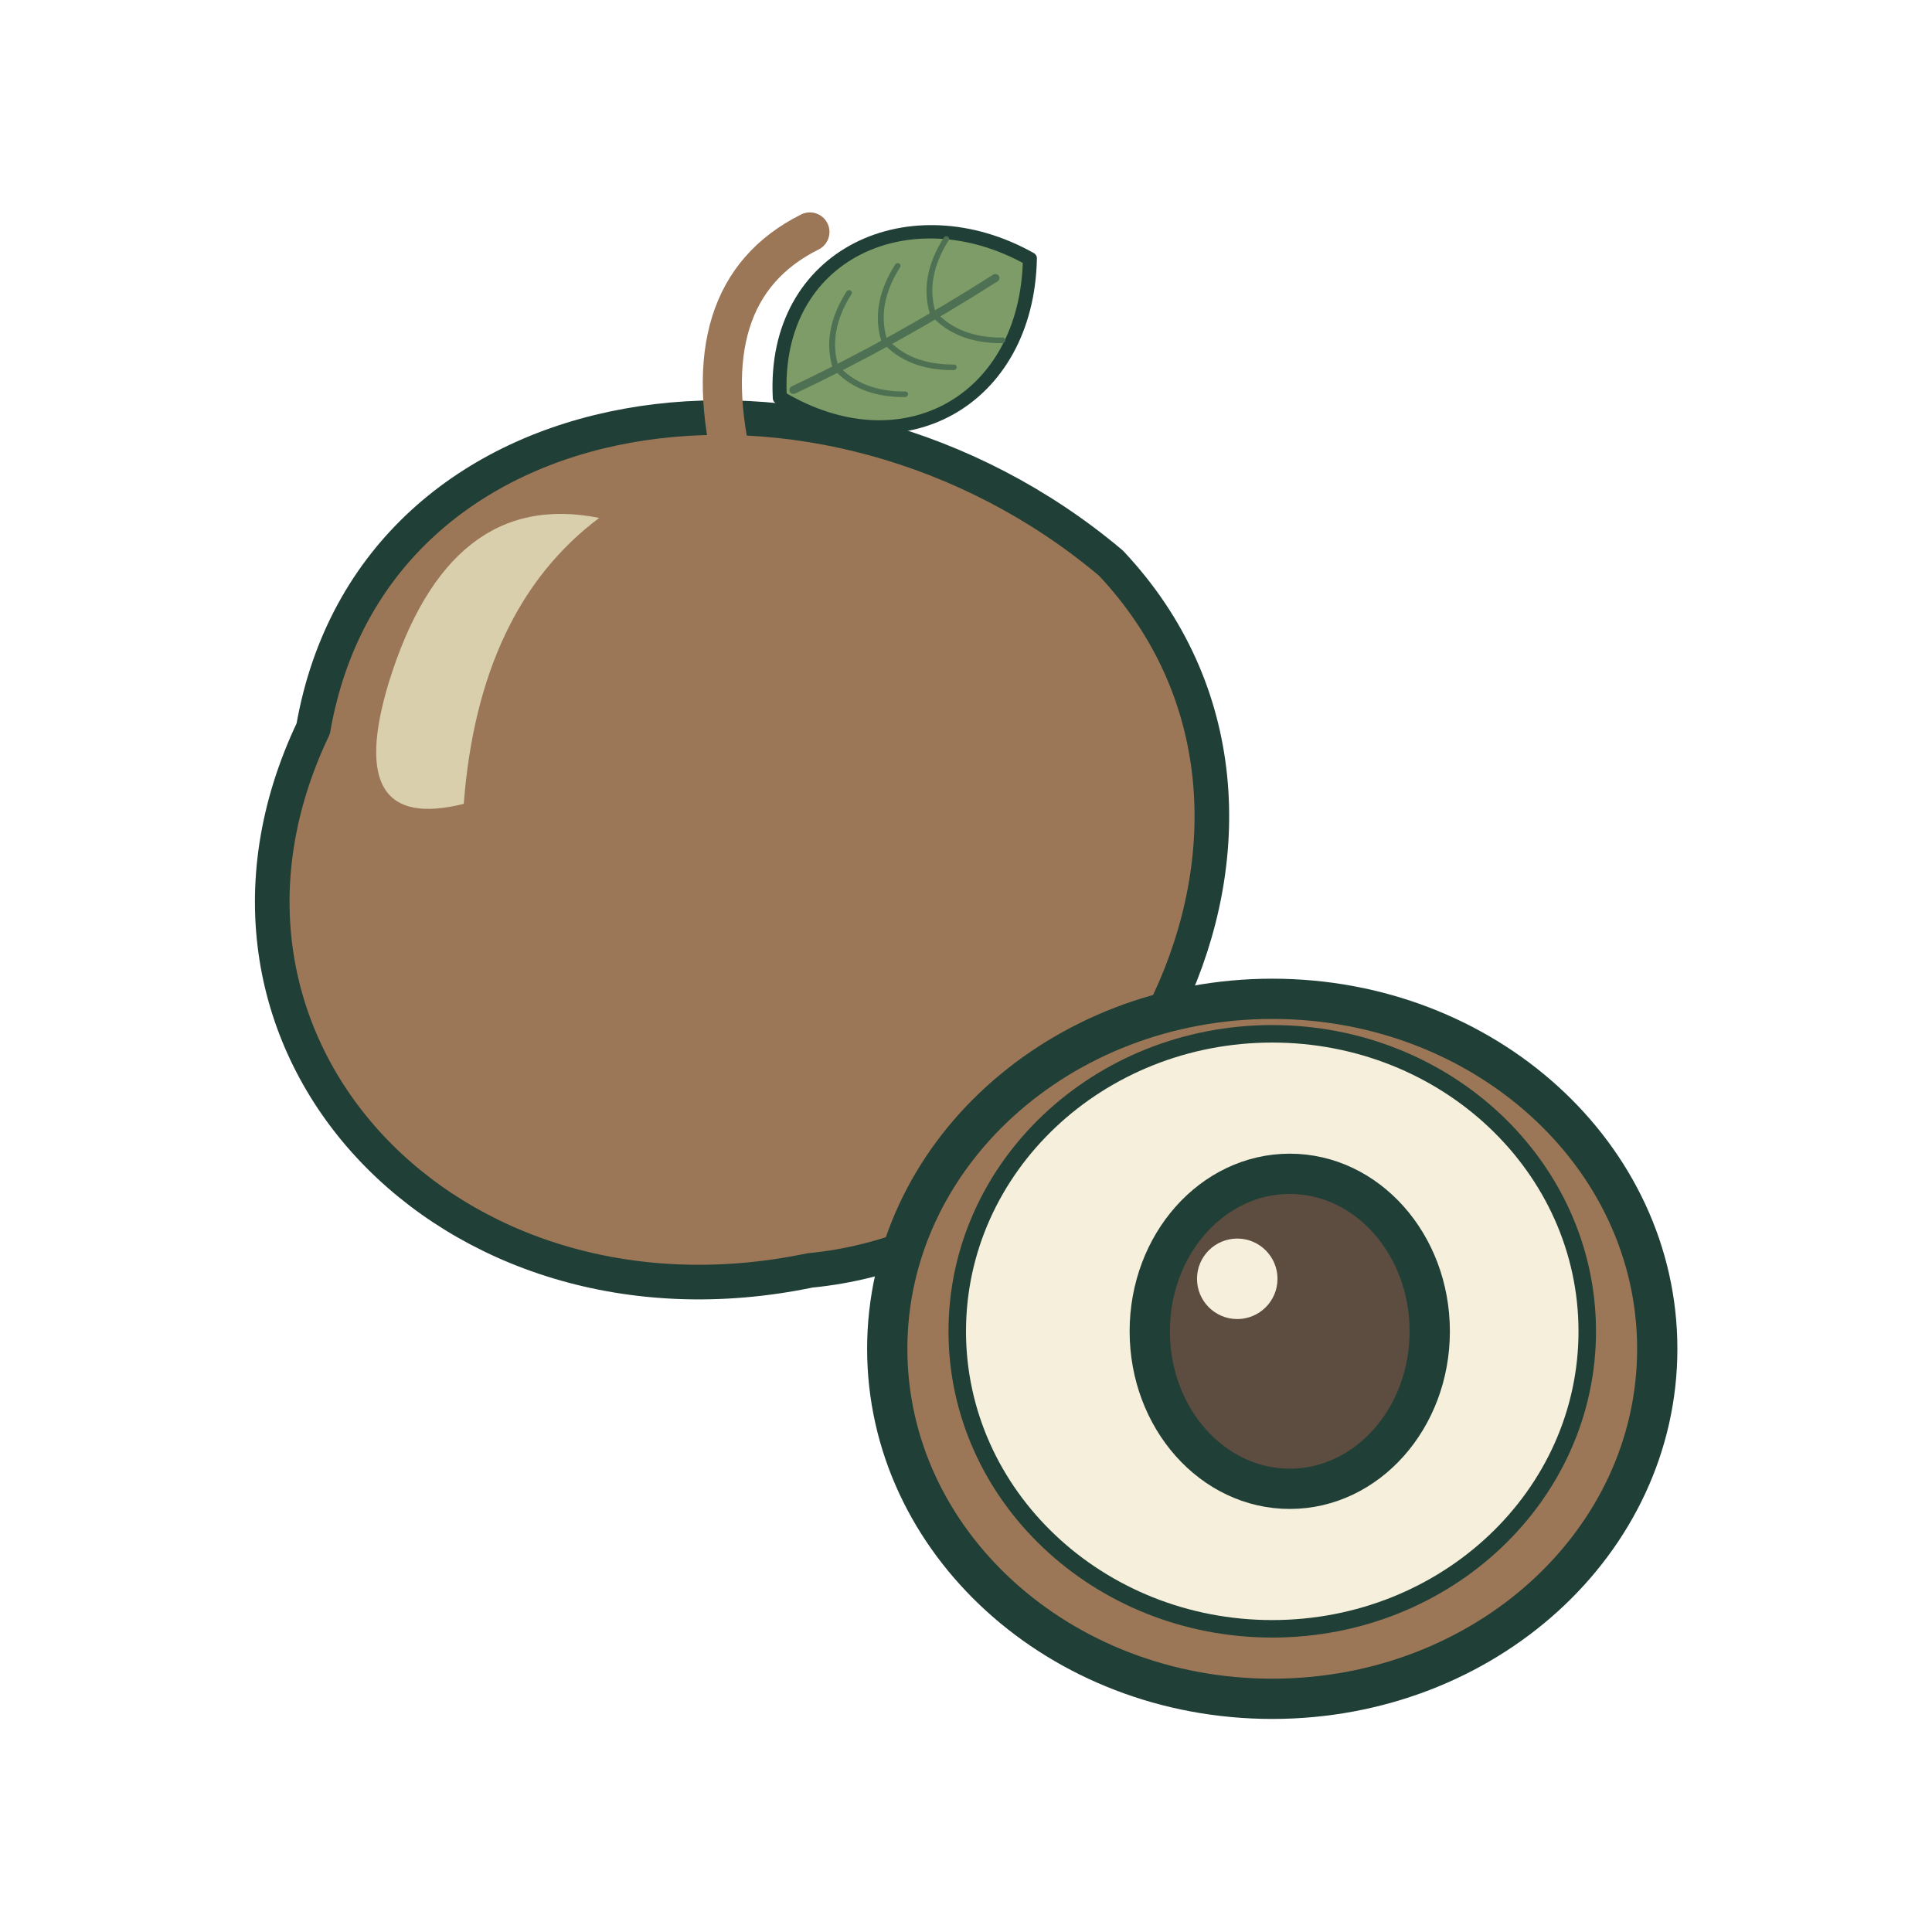
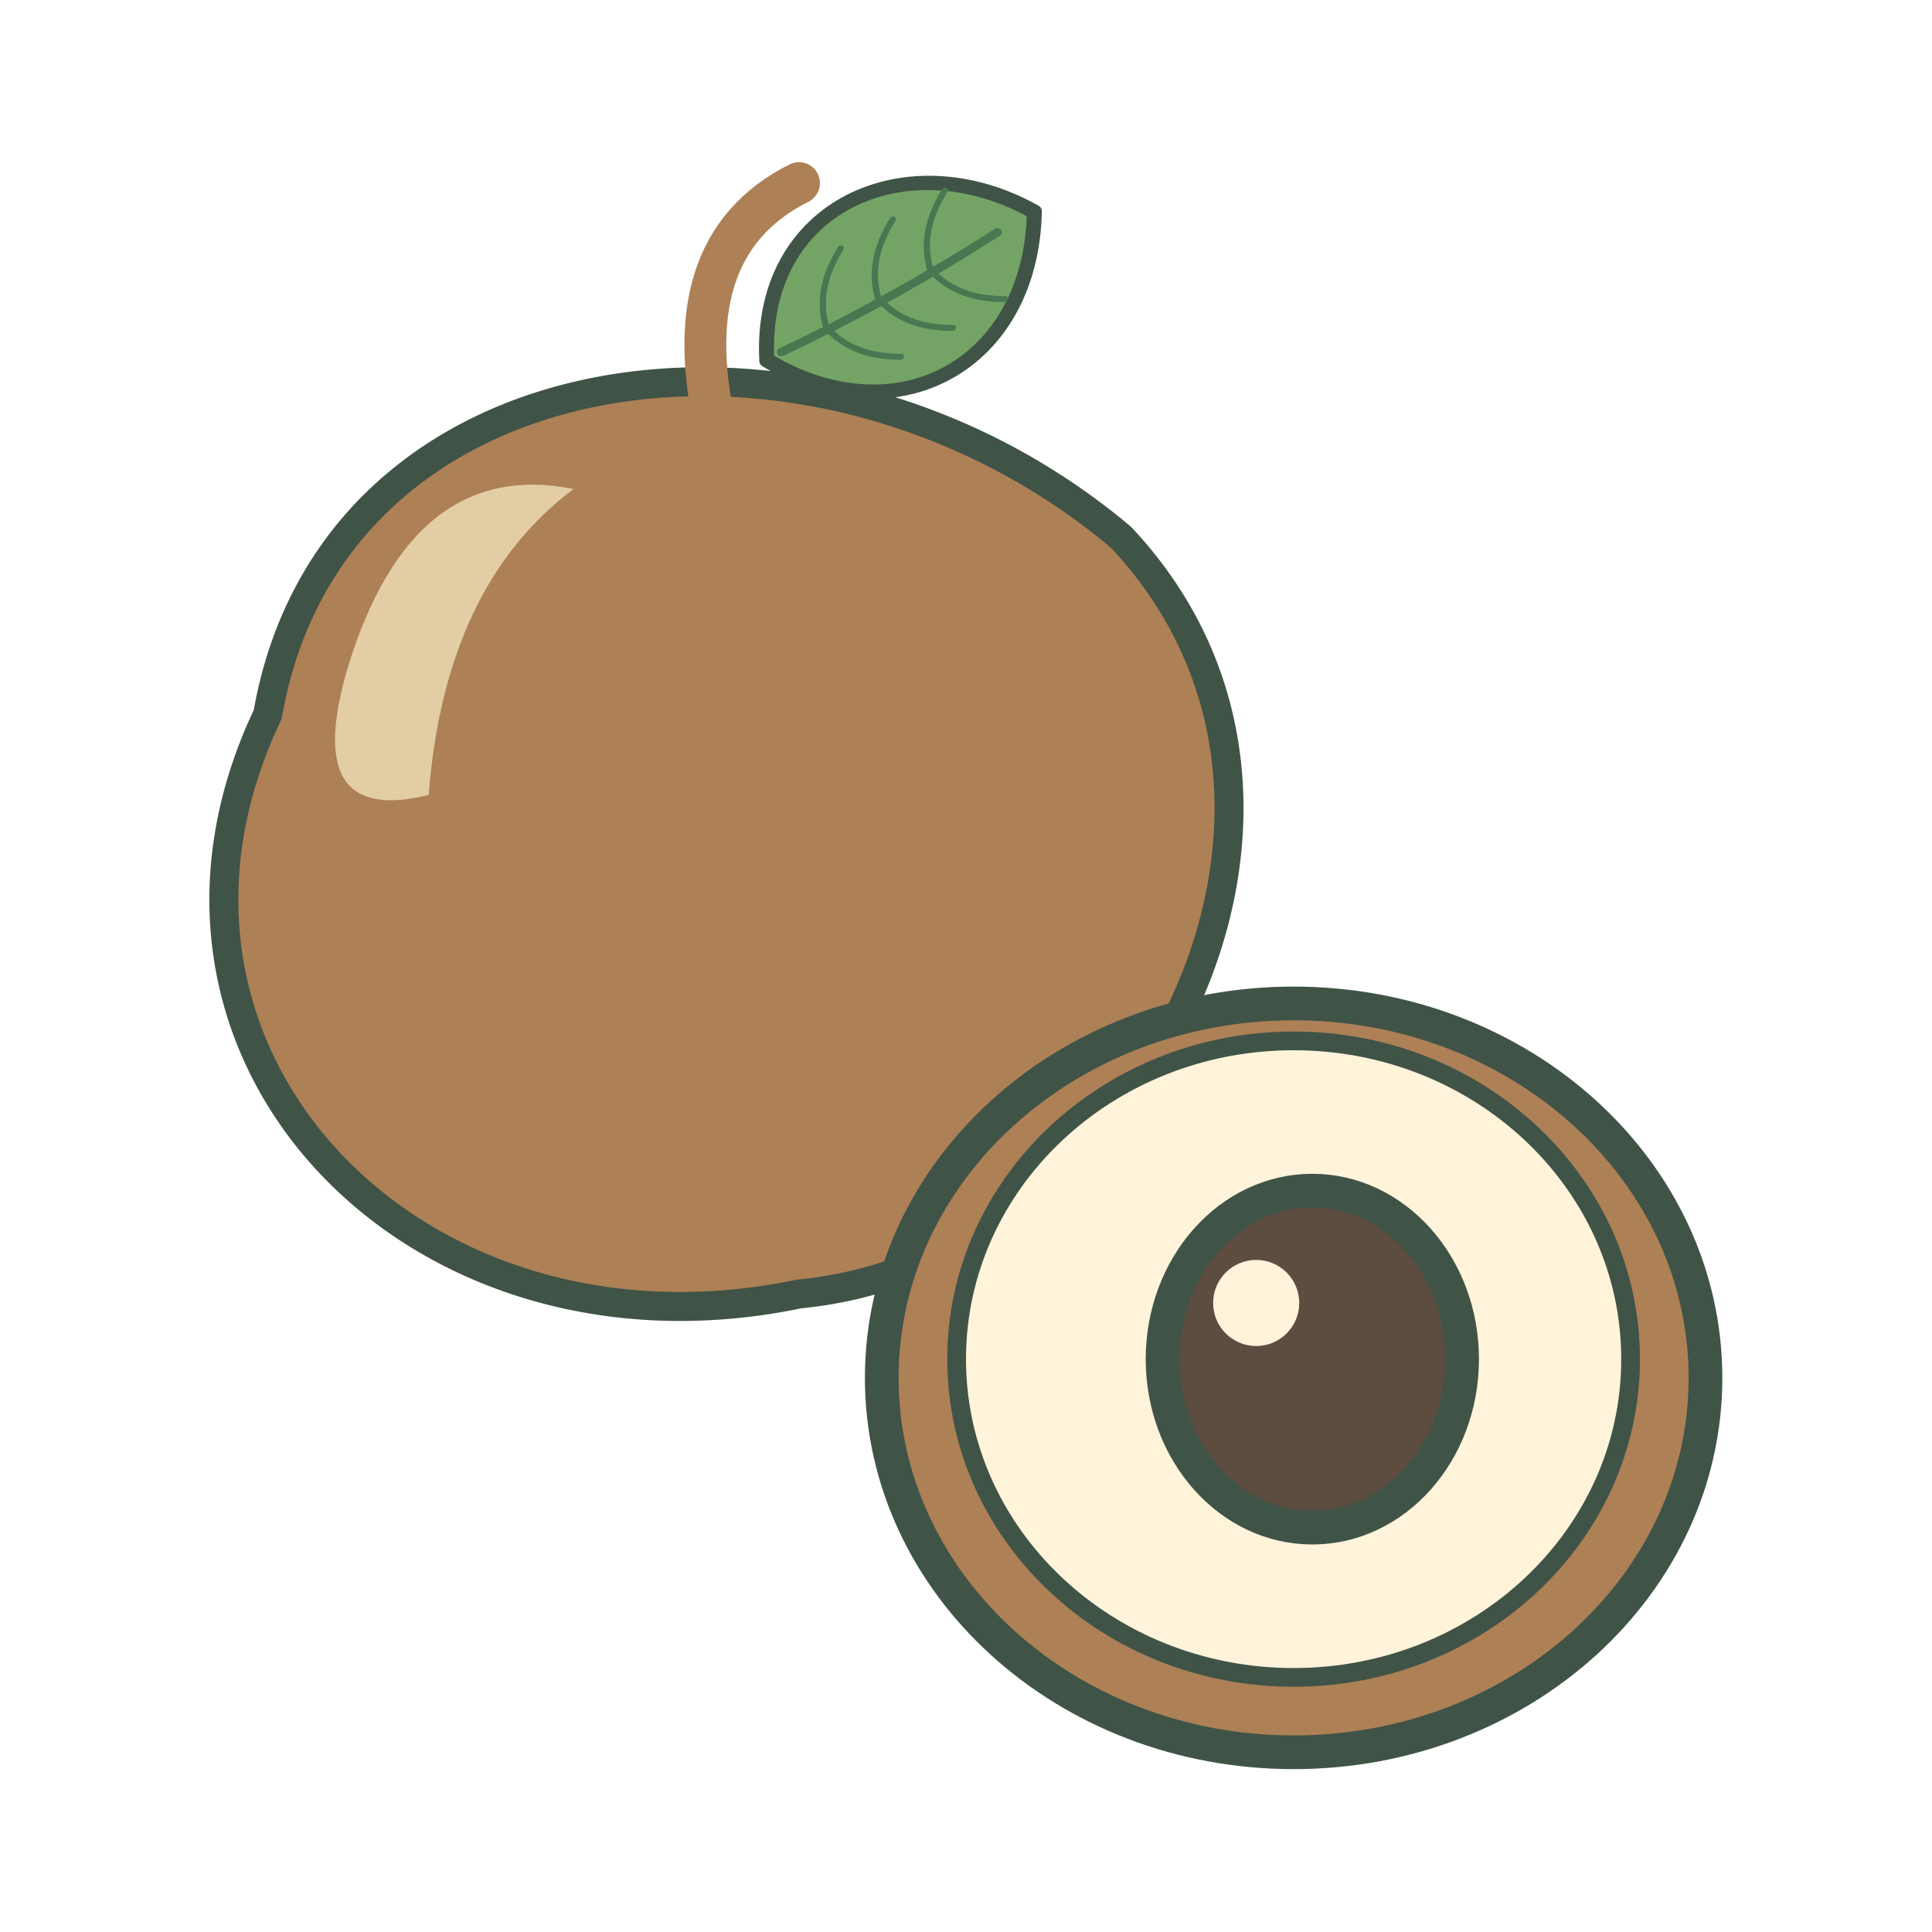
<svg xmlns="http://www.w3.org/2000/svg" width="96" height="96" viewBox="0 0 96 96">
-   <g transform="translate(6.69543 9.63022) rotate(0) scale(0.86957 0.86957)">
+   <g transform="translate(3.81408 7.06988) rotate(0) scale(0.93023 0.93023)">
    <g transform="translate(-7 -9) rotate(0) scale(0.86 0.86)">
-       <path d="M 20 46 C 24 23 54 19 73 35 C 89 52 74 80 53 82 C 29 87 10 67 20 46 Z" fill="#9B7758" stroke="#203F36" stroke-width="2.3" stroke-linecap="round" stroke-linejoin="round" />
-       <path d="M 25 43 Q 29 30 39 32 Q 31 38 30 51 Q 22 53 25 43 Z" fill="#D9CFAD" stroke="none" stroke-width="2.3" stroke-linecap="round" stroke-linejoin="round" />
-       <path d="M 48 29 q -3 -12 5 -16" fill="none" stroke="#9B7758" stroke-width="2.6" stroke-linecap="round" stroke-linejoin="round" />
+       <path d="M 20 46 C 24 23 54 19 73 35 C 89 52 74 80 53 82 C 29 87 10 67 20 46 Z" fill="#AD8056" stroke="#405347" stroke-width="1.8" stroke-linecap="round" stroke-linejoin="round" />
+       <path d="M 25 43 Q 29 30 39 32 Q 31 38 30 51 Q 22 53 25 43 Z" fill="#E3CDA5" stroke="none" stroke-width="1.8" stroke-linecap="round" stroke-linejoin="round" />
+       <path d="M 48 29 q -3 -12 5 -16" fill="none" stroke="#AD8056" stroke-width="2.6" stroke-linecap="round" stroke-linejoin="round" />
      <g transform="translate(51 24) rotate(61) scale(0.4814815 0.5277778)">
-         <path d="M 0 0 C -18 -8 -16 -27 0 -36 C 17 -27 17 -9 0 0 Z" fill="#7D9C67" stroke="#203F36" stroke-width="1.8" stroke-linecap="round" stroke-linejoin="round" />
-         <path d="M 0 -2 Q 1 -16 0 -31" fill="none" stroke="#4E7053" stroke-width="1.1" stroke-linecap="round" stroke-linejoin="round" />
-         <path d="M 0 -8 Q -5 -9 -8 -14 M 0 -8 Q 5 -9 8 -14" fill="none" stroke="#4E7053" stroke-width="0.75" stroke-linecap="round" stroke-linejoin="round" />
-         <path d="M 0 -15 Q -5 -16 -8 -21 M 0 -15 Q 5 -16 8 -21" fill="none" stroke="#4E7053" stroke-width="0.75" stroke-linecap="round" stroke-linejoin="round" />
-         <path d="M 0 -22 Q -5 -23 -8 -28 M 0 -22 Q 5 -23 8 -28" fill="none" stroke="#4E7053" stroke-width="0.75" stroke-linecap="round" stroke-linejoin="round" />
+         <path d="M 0 0 C -18 -8 -16 -27 0 -36 C 17 -27 17 -9 0 0 Z" fill="#74A465" stroke="#405347" stroke-width="1.8" stroke-linecap="round" stroke-linejoin="round" />
+         <path d="M 0 -2 Q 1 -16 0 -31" fill="none" stroke="#477851" stroke-width="1.1" stroke-linecap="round" stroke-linejoin="round" />
+         <path d="M 0 -8 Q -5 -9 -8 -14 M 0 -8 Q 5 -9 8 -14" fill="none" stroke="#477851" stroke-width="0.75" stroke-linecap="round" stroke-linejoin="round" />
+         <path d="M 0 -15 Q -5 -16 -8 -21 M 0 -15 Q 5 -16 8 -21" fill="none" stroke="#477851" stroke-width="0.75" stroke-linecap="round" stroke-linejoin="round" />
+         <path d="M 0 -22 Q -5 -23 -8 -28 M 0 -22 Q 5 -23 8 -28" fill="none" stroke="#477851" stroke-width="0.75" stroke-linecap="round" stroke-linejoin="round" />
      </g>
    </g>
-     <path d="M 43 66 A 22 20 0 1 0 87 66 A 22 20 0 1 0 43 66 Z" fill="#9B7758" stroke="#203F36" stroke-width="2.3" stroke-linecap="round" stroke-linejoin="round" />
-     <path d="M 47 65 A 18 17 0 1 0 83 65 A 18 17 0 1 0 47 65 Z" fill="#F5EFDC" stroke="#203F36" stroke-width="1" stroke-linecap="round" stroke-linejoin="round" />
-     <path d="M 58 65 A 8 9 0 1 0 74 65 A 8 9 0 1 0 58 65 Z" fill="#5D4C40" stroke="#203F36" stroke-width="2.3" stroke-linecap="round" stroke-linejoin="round" />
-     <path d="M 60.7 62 A 2.3 2.3 0 1 0 65.3 62 A 2.3 2.3 0 1 0 60.7 62 Z" fill="#F5EFDC" stroke="none" stroke-width="0" stroke-linecap="round" stroke-linejoin="round" />
+     <path d="M 43 66 A 22 20 0 1 0 87 66 A 22 20 0 1 0 43 66 Z" fill="#AD8056" stroke="#405347" stroke-width="1.8" stroke-linecap="round" stroke-linejoin="round" />
+     <path d="M 47 65 A 18 17 0 1 0 83 65 A 18 17 0 1 0 47 65 Z" fill="#FFF3DA" stroke="#405347" stroke-width="1" stroke-linecap="round" stroke-linejoin="round" />
+     <path d="M 58 65 A 8 9 0 1 0 74 65 A 8 9 0 1 0 58 65 Z" fill="#5D4C40" stroke="#405347" stroke-width="1.8" stroke-linecap="round" stroke-linejoin="round" />
+     <path d="M 60.7 62 A 2.3 2.3 0 1 0 65.3 62 A 2.3 2.3 0 1 0 60.7 62 Z" fill="#FFF3DA" stroke="none" stroke-width="0" stroke-linecap="round" stroke-linejoin="round" />
  </g>
</svg>
